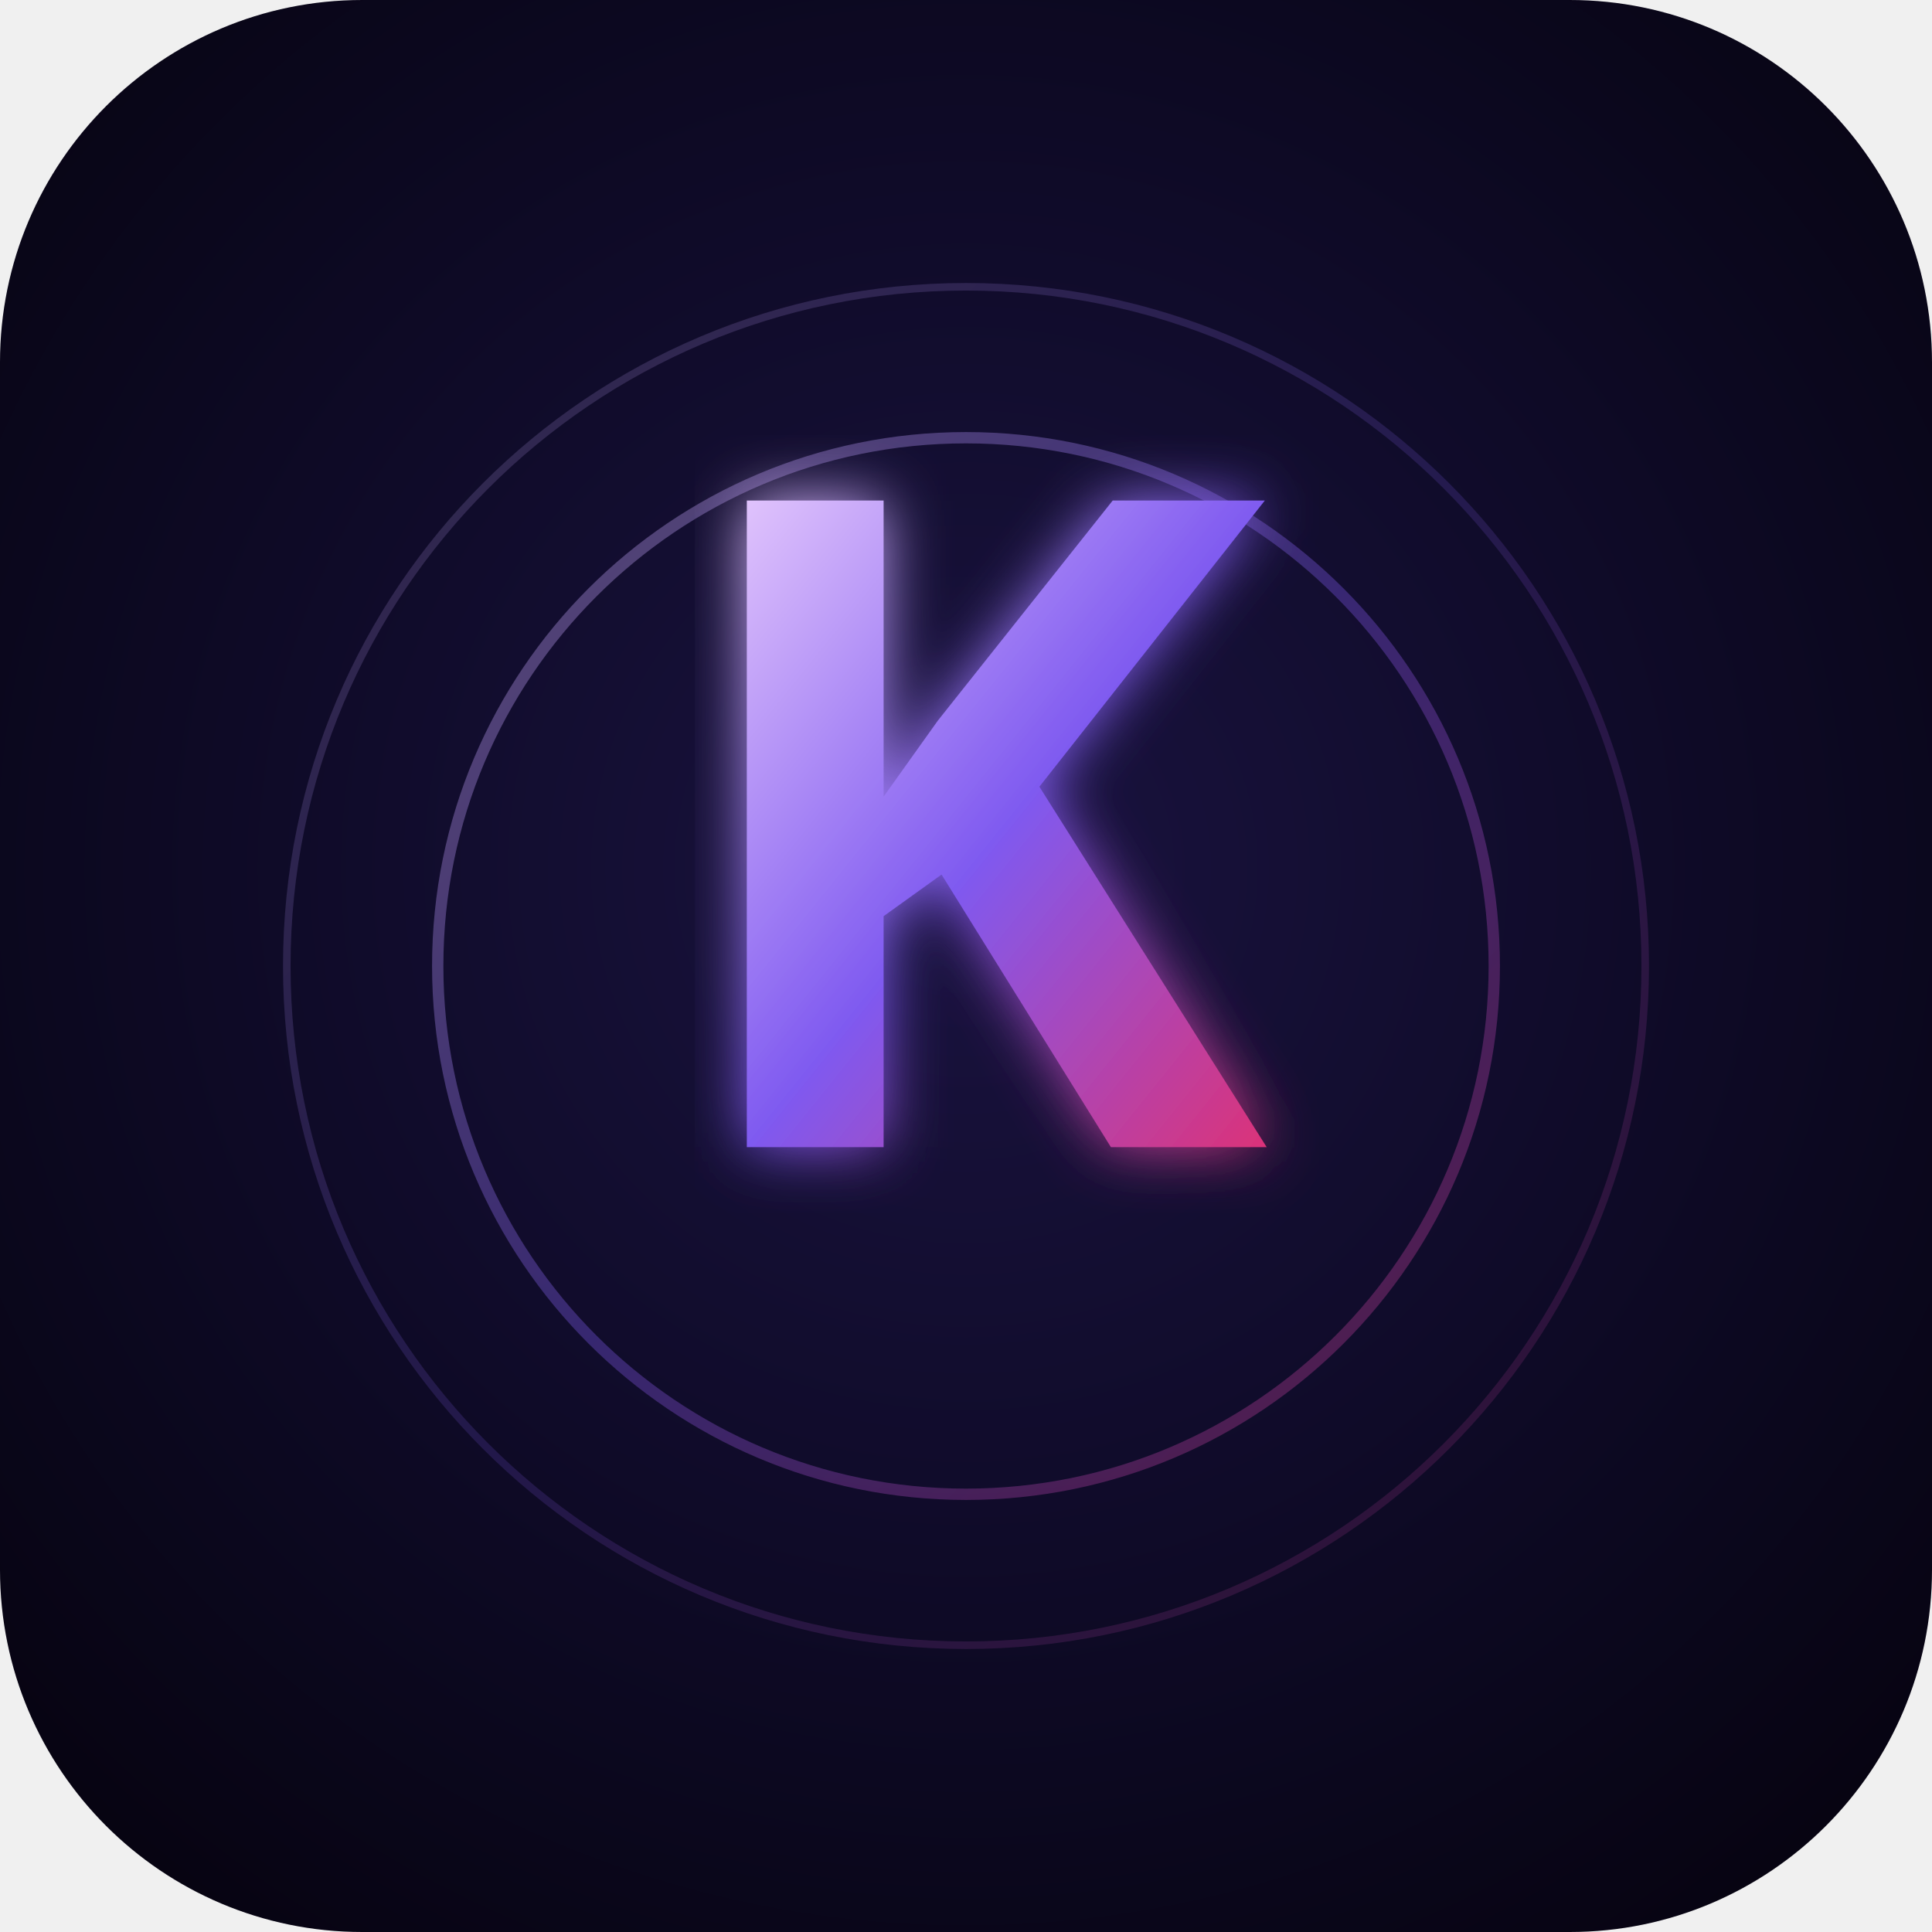
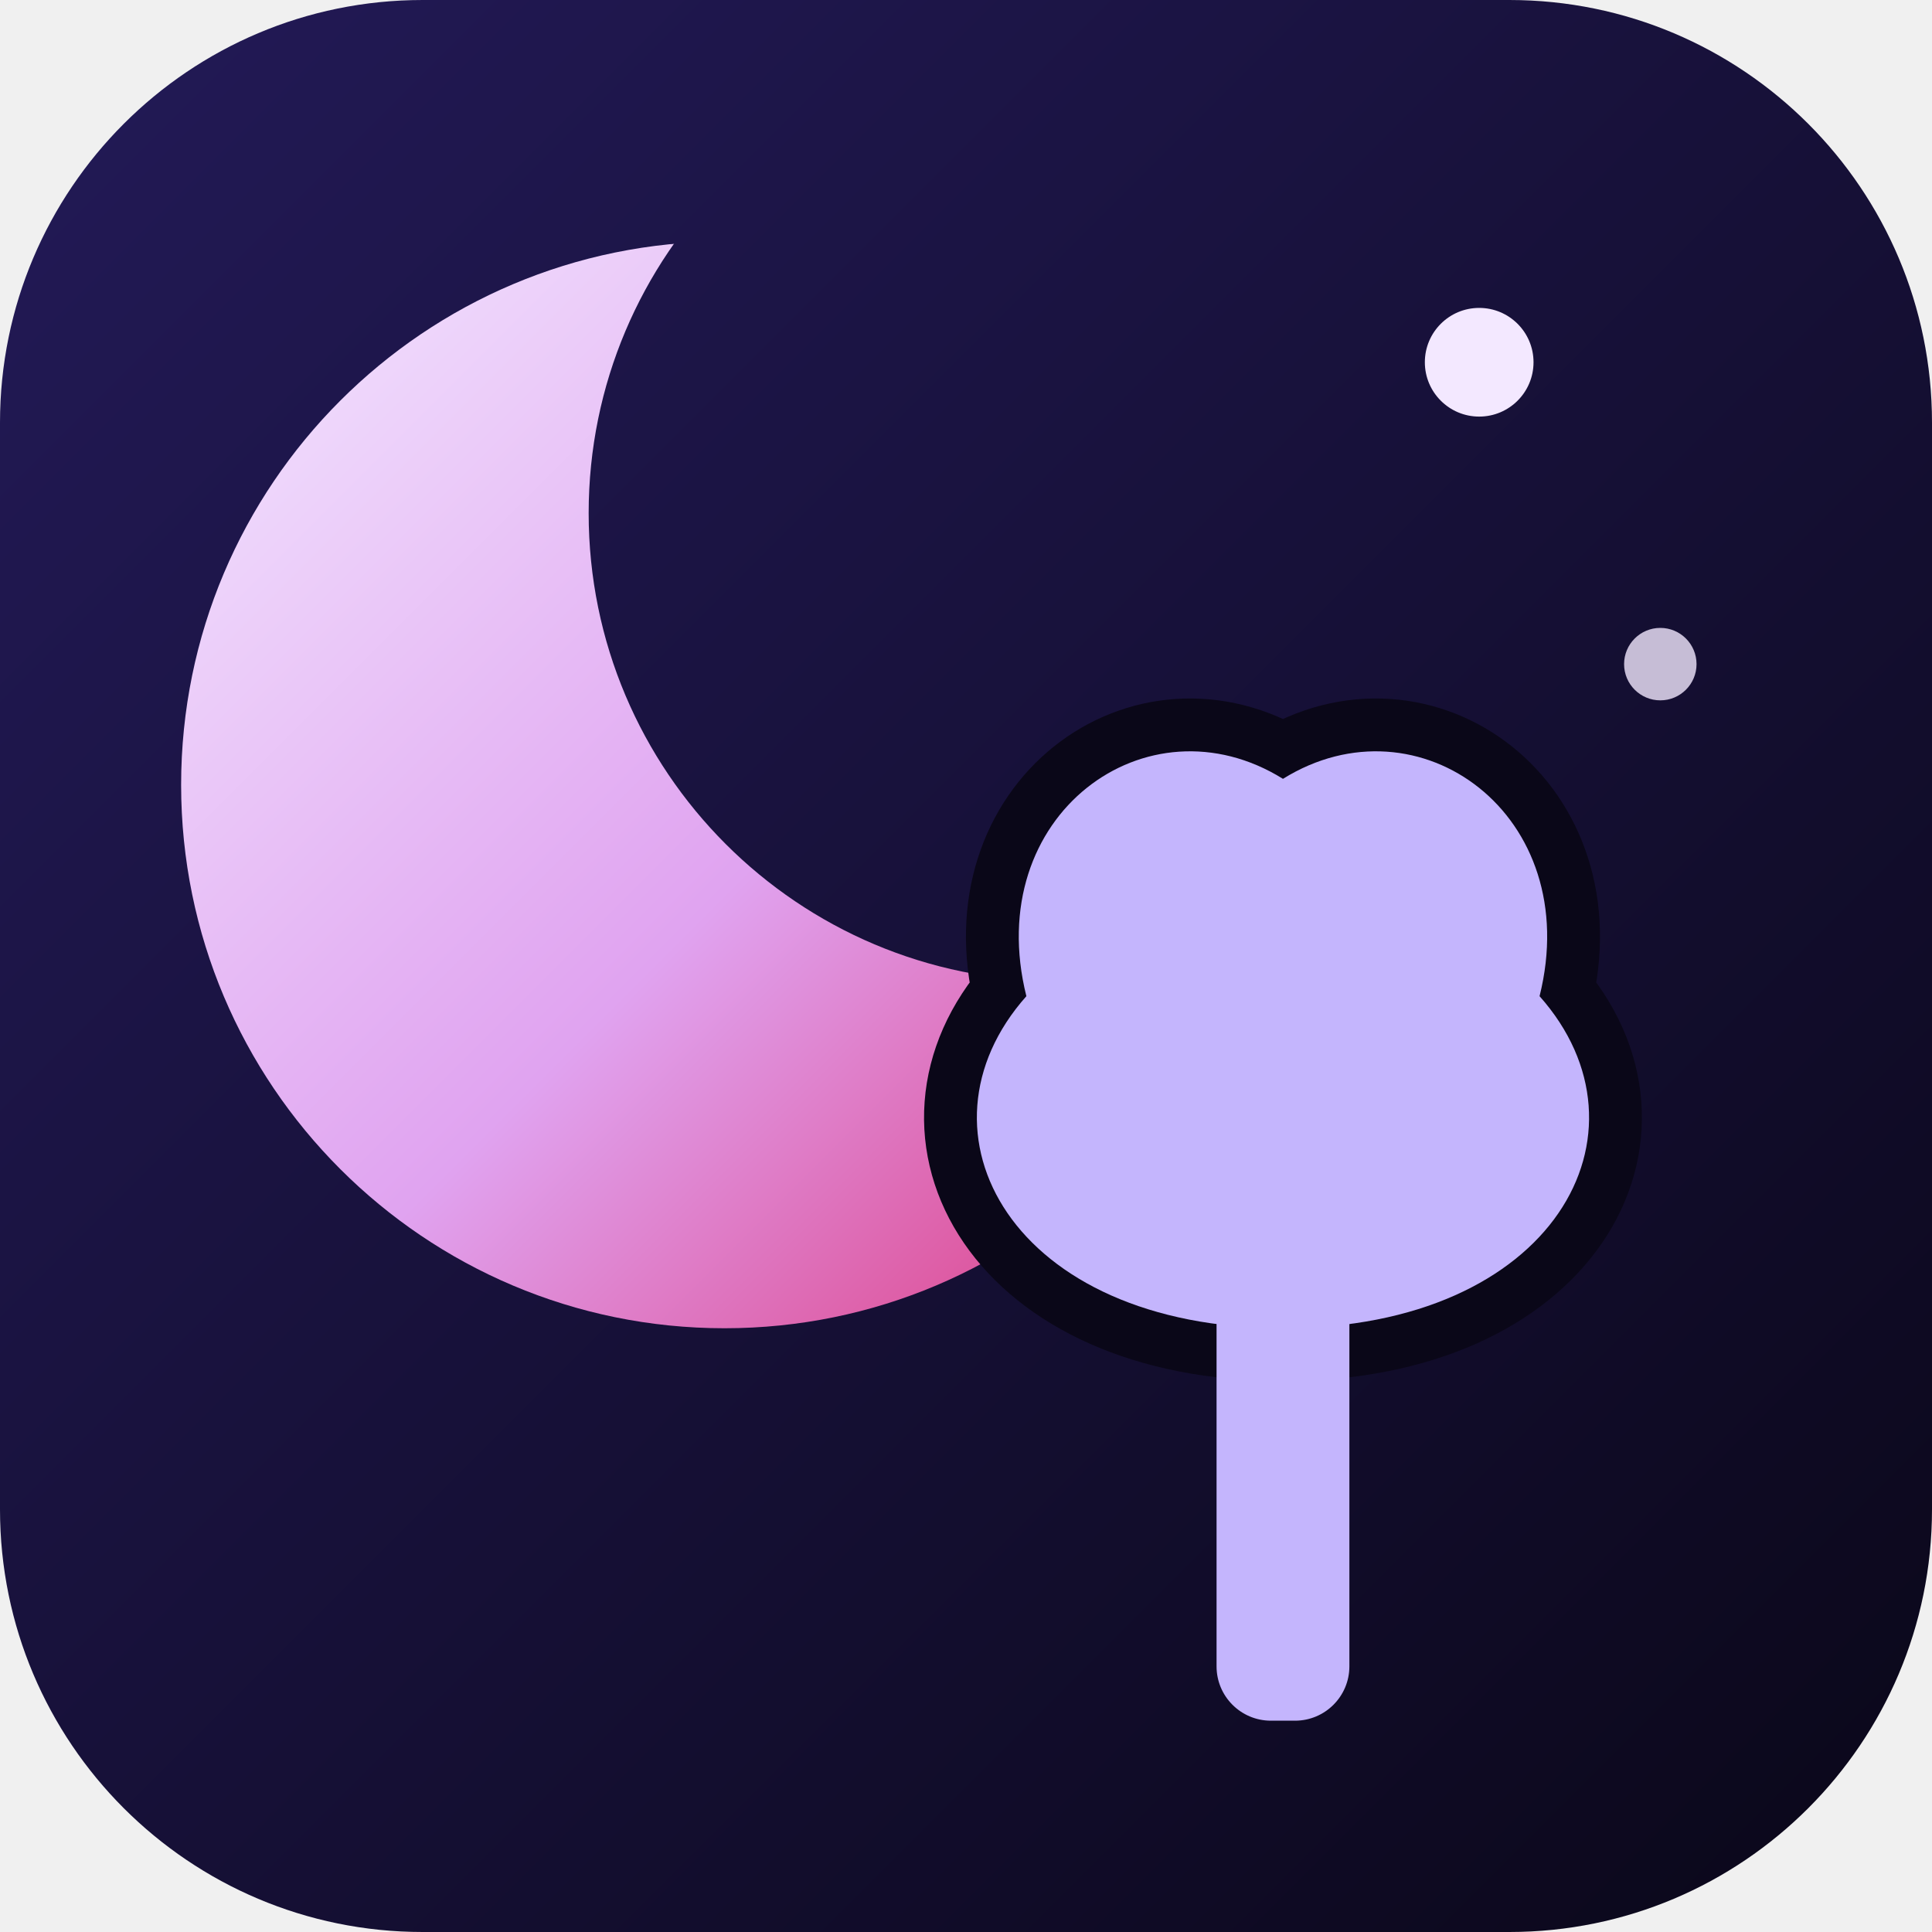
- <svg xmlns="http://www.w3.org/2000/svg" width="512" height="512" viewBox="0 0 512 512">
+ <svg xmlns="http://www.w3.org/2000/svg" viewBox="0 0 64 64">
  <defs>
-     <radialGradient id="bg" cx="0.5" cy="0.45" r="0.7">
-       <stop offset="0%" stop-color="#1a1340" />
-       <stop offset="55%" stop-color="#0e0a26" />
-       <stop offset="100%" stop-color="#06030f" />
-     </radialGradient>
-     <linearGradient id="brand" x1="0" y1="0" x2="1" y2="1">
-       <stop offset="0%" stop-color="#e0c3fc" />
-       <stop offset="50%" stop-color="#7f5af0" />
-       <stop offset="100%" stop-color="#dc3278" />
+     <linearGradient id="bg" x1="0" y1="0" x2="1" y2="1">
+       <stop offset="0" stop-color="#231a58" />
+       <stop offset="1" stop-color="#0a0718" />
    </linearGradient>
-     <filter id="glow">
-       <feGaussianBlur stdDeviation="8" result="blur" />
-       <feMerge>
-         <feMergeNode in="blur" />
-         <feMergeNode in="SourceGraphic" />
-       </feMerge>
-     </filter>
+     <linearGradient id="moon" x1="0" y1="0" x2="1" y2="1">
+       <stop offset="0" stop-color="#f3e8ff" />
+       <stop offset="0.55" stop-color="#e0a3f0" />
+       <stop offset="1" stop-color="#dc3278" />
+     </linearGradient>
+     <mask id="cres">
+       <rect width="64" height="64" fill="#fff" />
+       <circle cx="35" cy="17" r="15.5" fill="#000" />
+     </mask>
  </defs>
-   <rect width="512" height="512" rx="96" fill="url(#bg)" />
-   <circle cx="256" cy="256" r="140" fill="none" stroke="url(#brand)" stroke-width="3" opacity="0.35" />
-   <circle cx="256" cy="256" r="180" fill="none" stroke="url(#brand)" stroke-width="2" opacity="0.18" />
-   <text x="256" y="304" text-anchor="middle" font-family="'HarmonyOS Sans SC', 'Noto Sans TC', sans-serif" font-size="240" font-weight="700" fill="url(#brand)" filter="url(#glow)">K</text>
+   <rect width="64" height="64" rx="14" fill="url(#bg)" />
+   <circle cx="24" cy="26" r="18" fill="url(#moon)" mask="url(#cres)" />
+   <circle cx="49" cy="12" r="1.8" fill="#f3e8ff" />
+   <circle cx="55" cy="22" r="1.2" fill="#f3e8ff" opacity="0.8" />
+   <path d="M34 33 C 32.5 27 38 23 42.5 25.8 C 47 23 52.5 27 51 33 C 55 37.5 51.5 44 42.5 44 C 33.5 44 30 37.5 34 33 Z" fill="#c4b5fd" stroke="#0a0718" stroke-width="3.5" stroke-linejoin="round" paint-order="stroke" />
+   <rect x="40.3" y="39" width="4.4" height="18" rx="1.8" fill="#c4b5fd" />
</svg>
